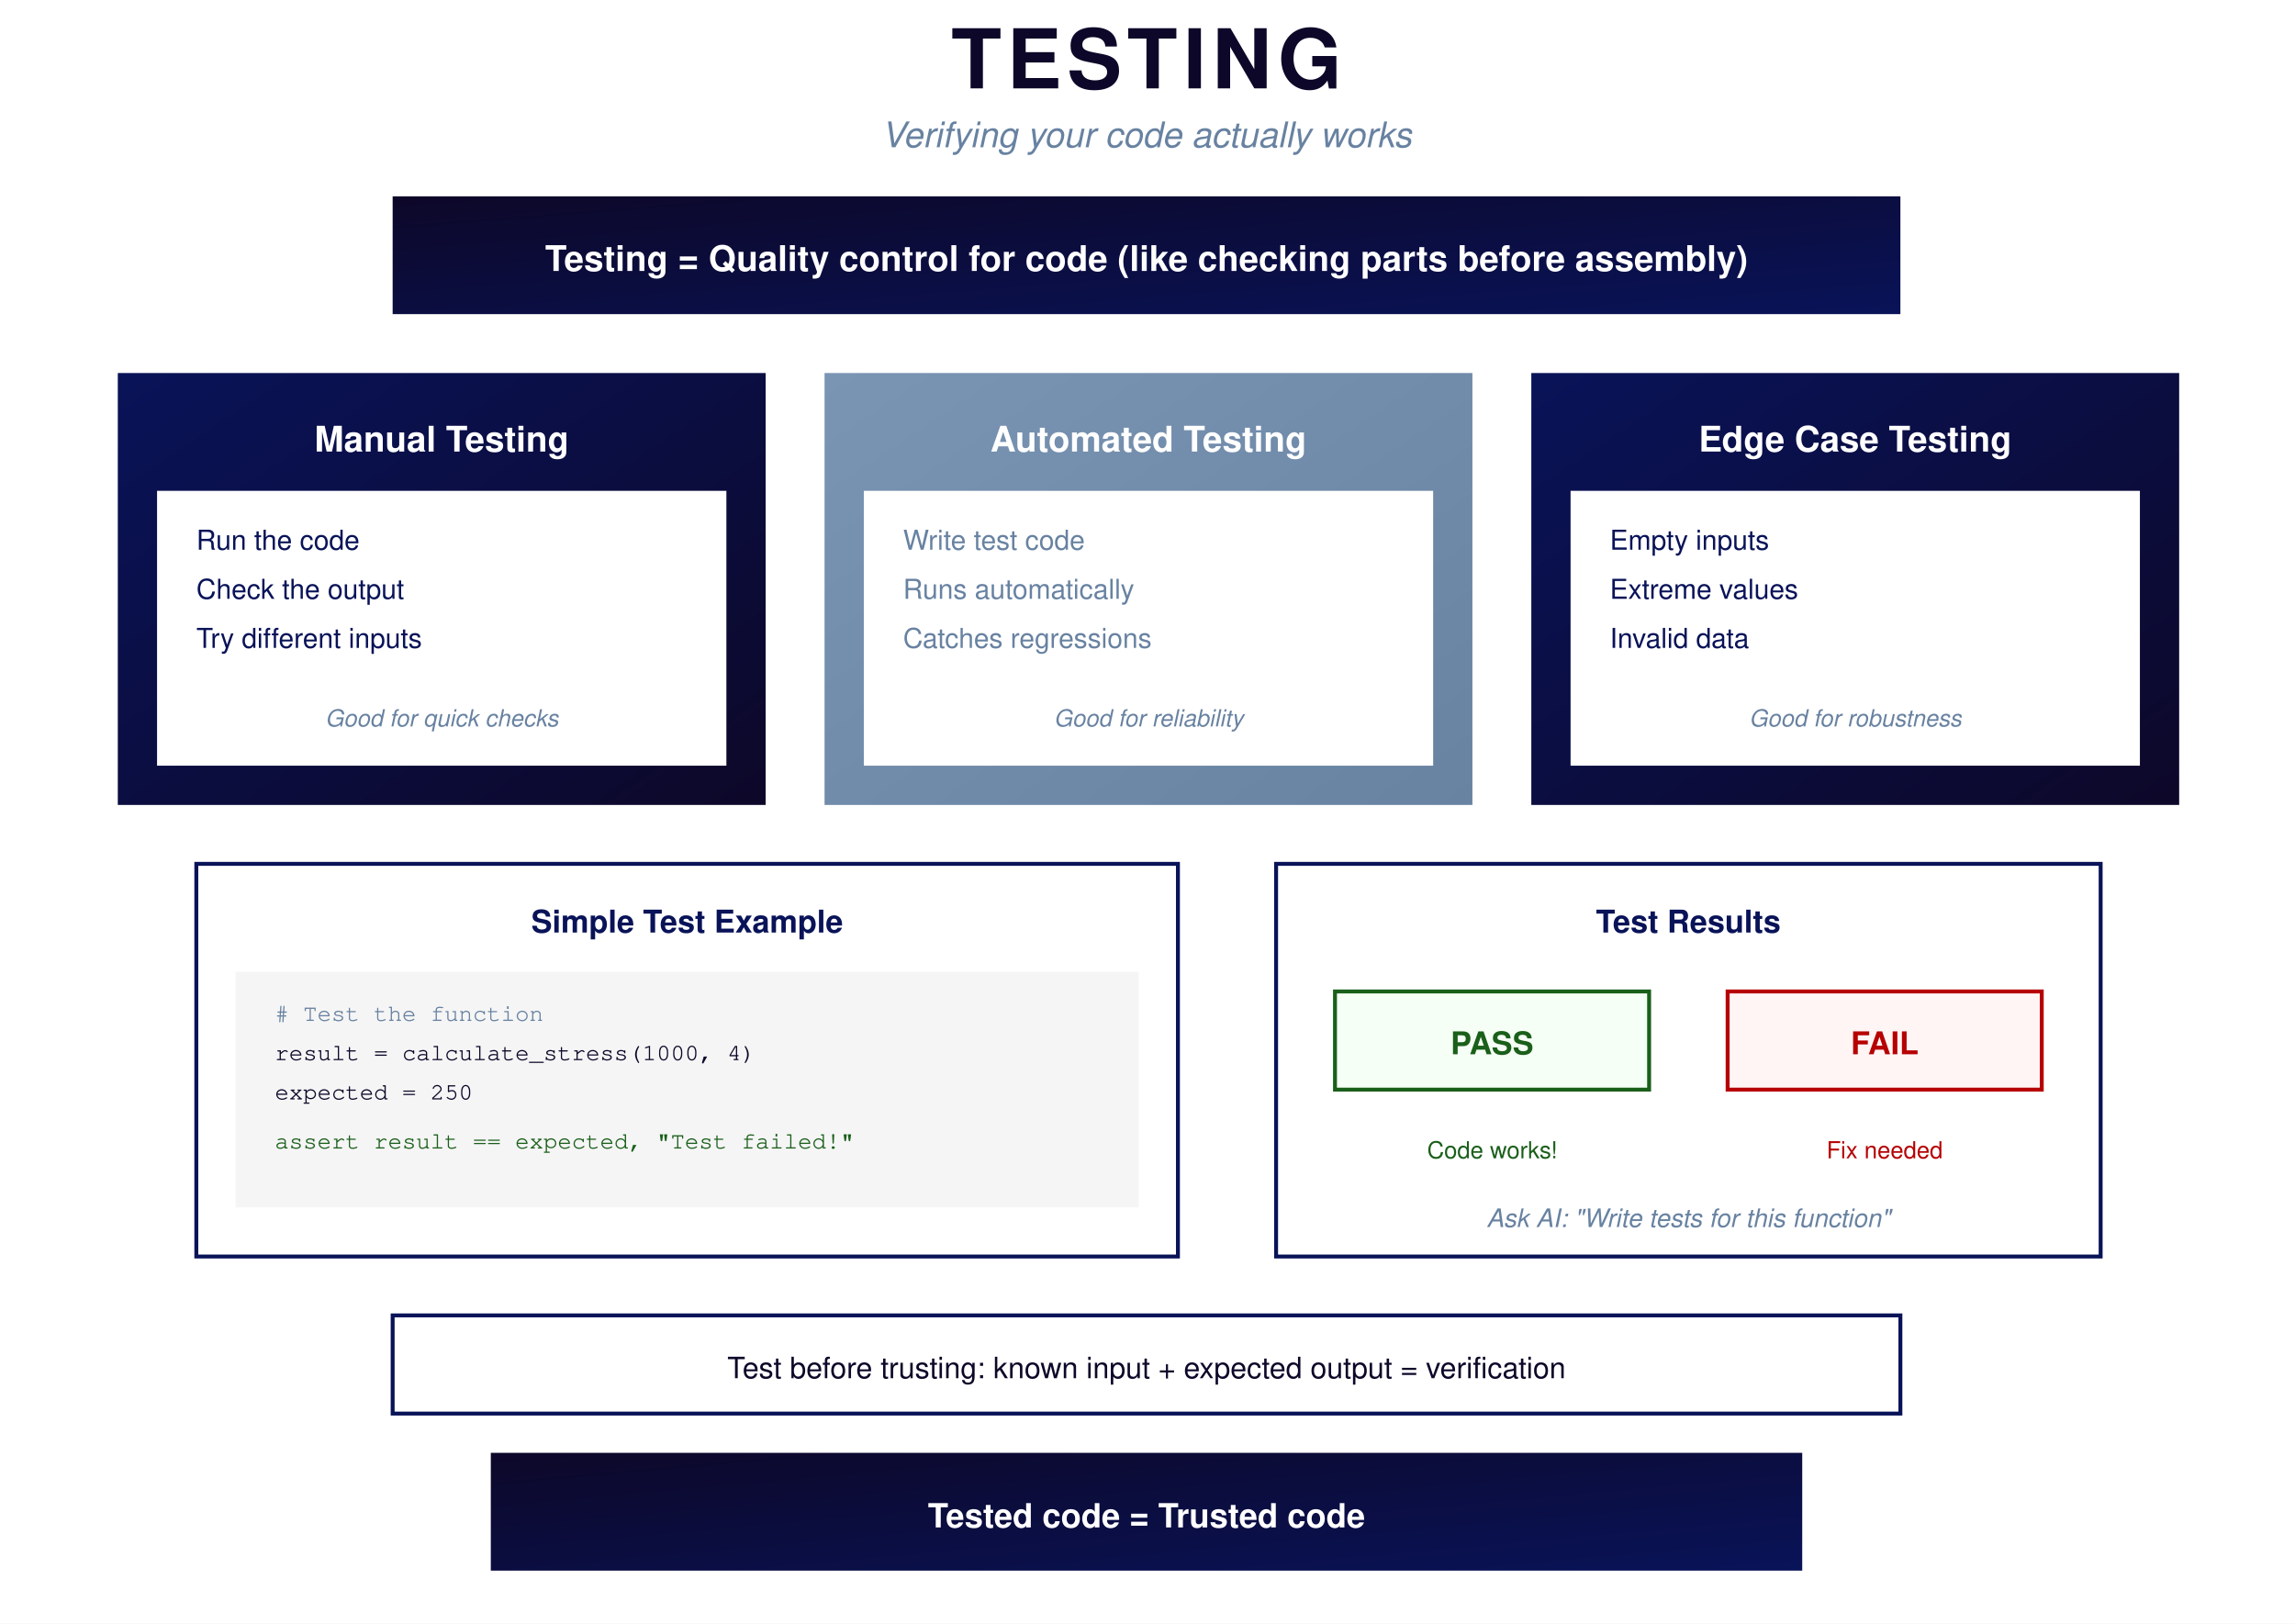
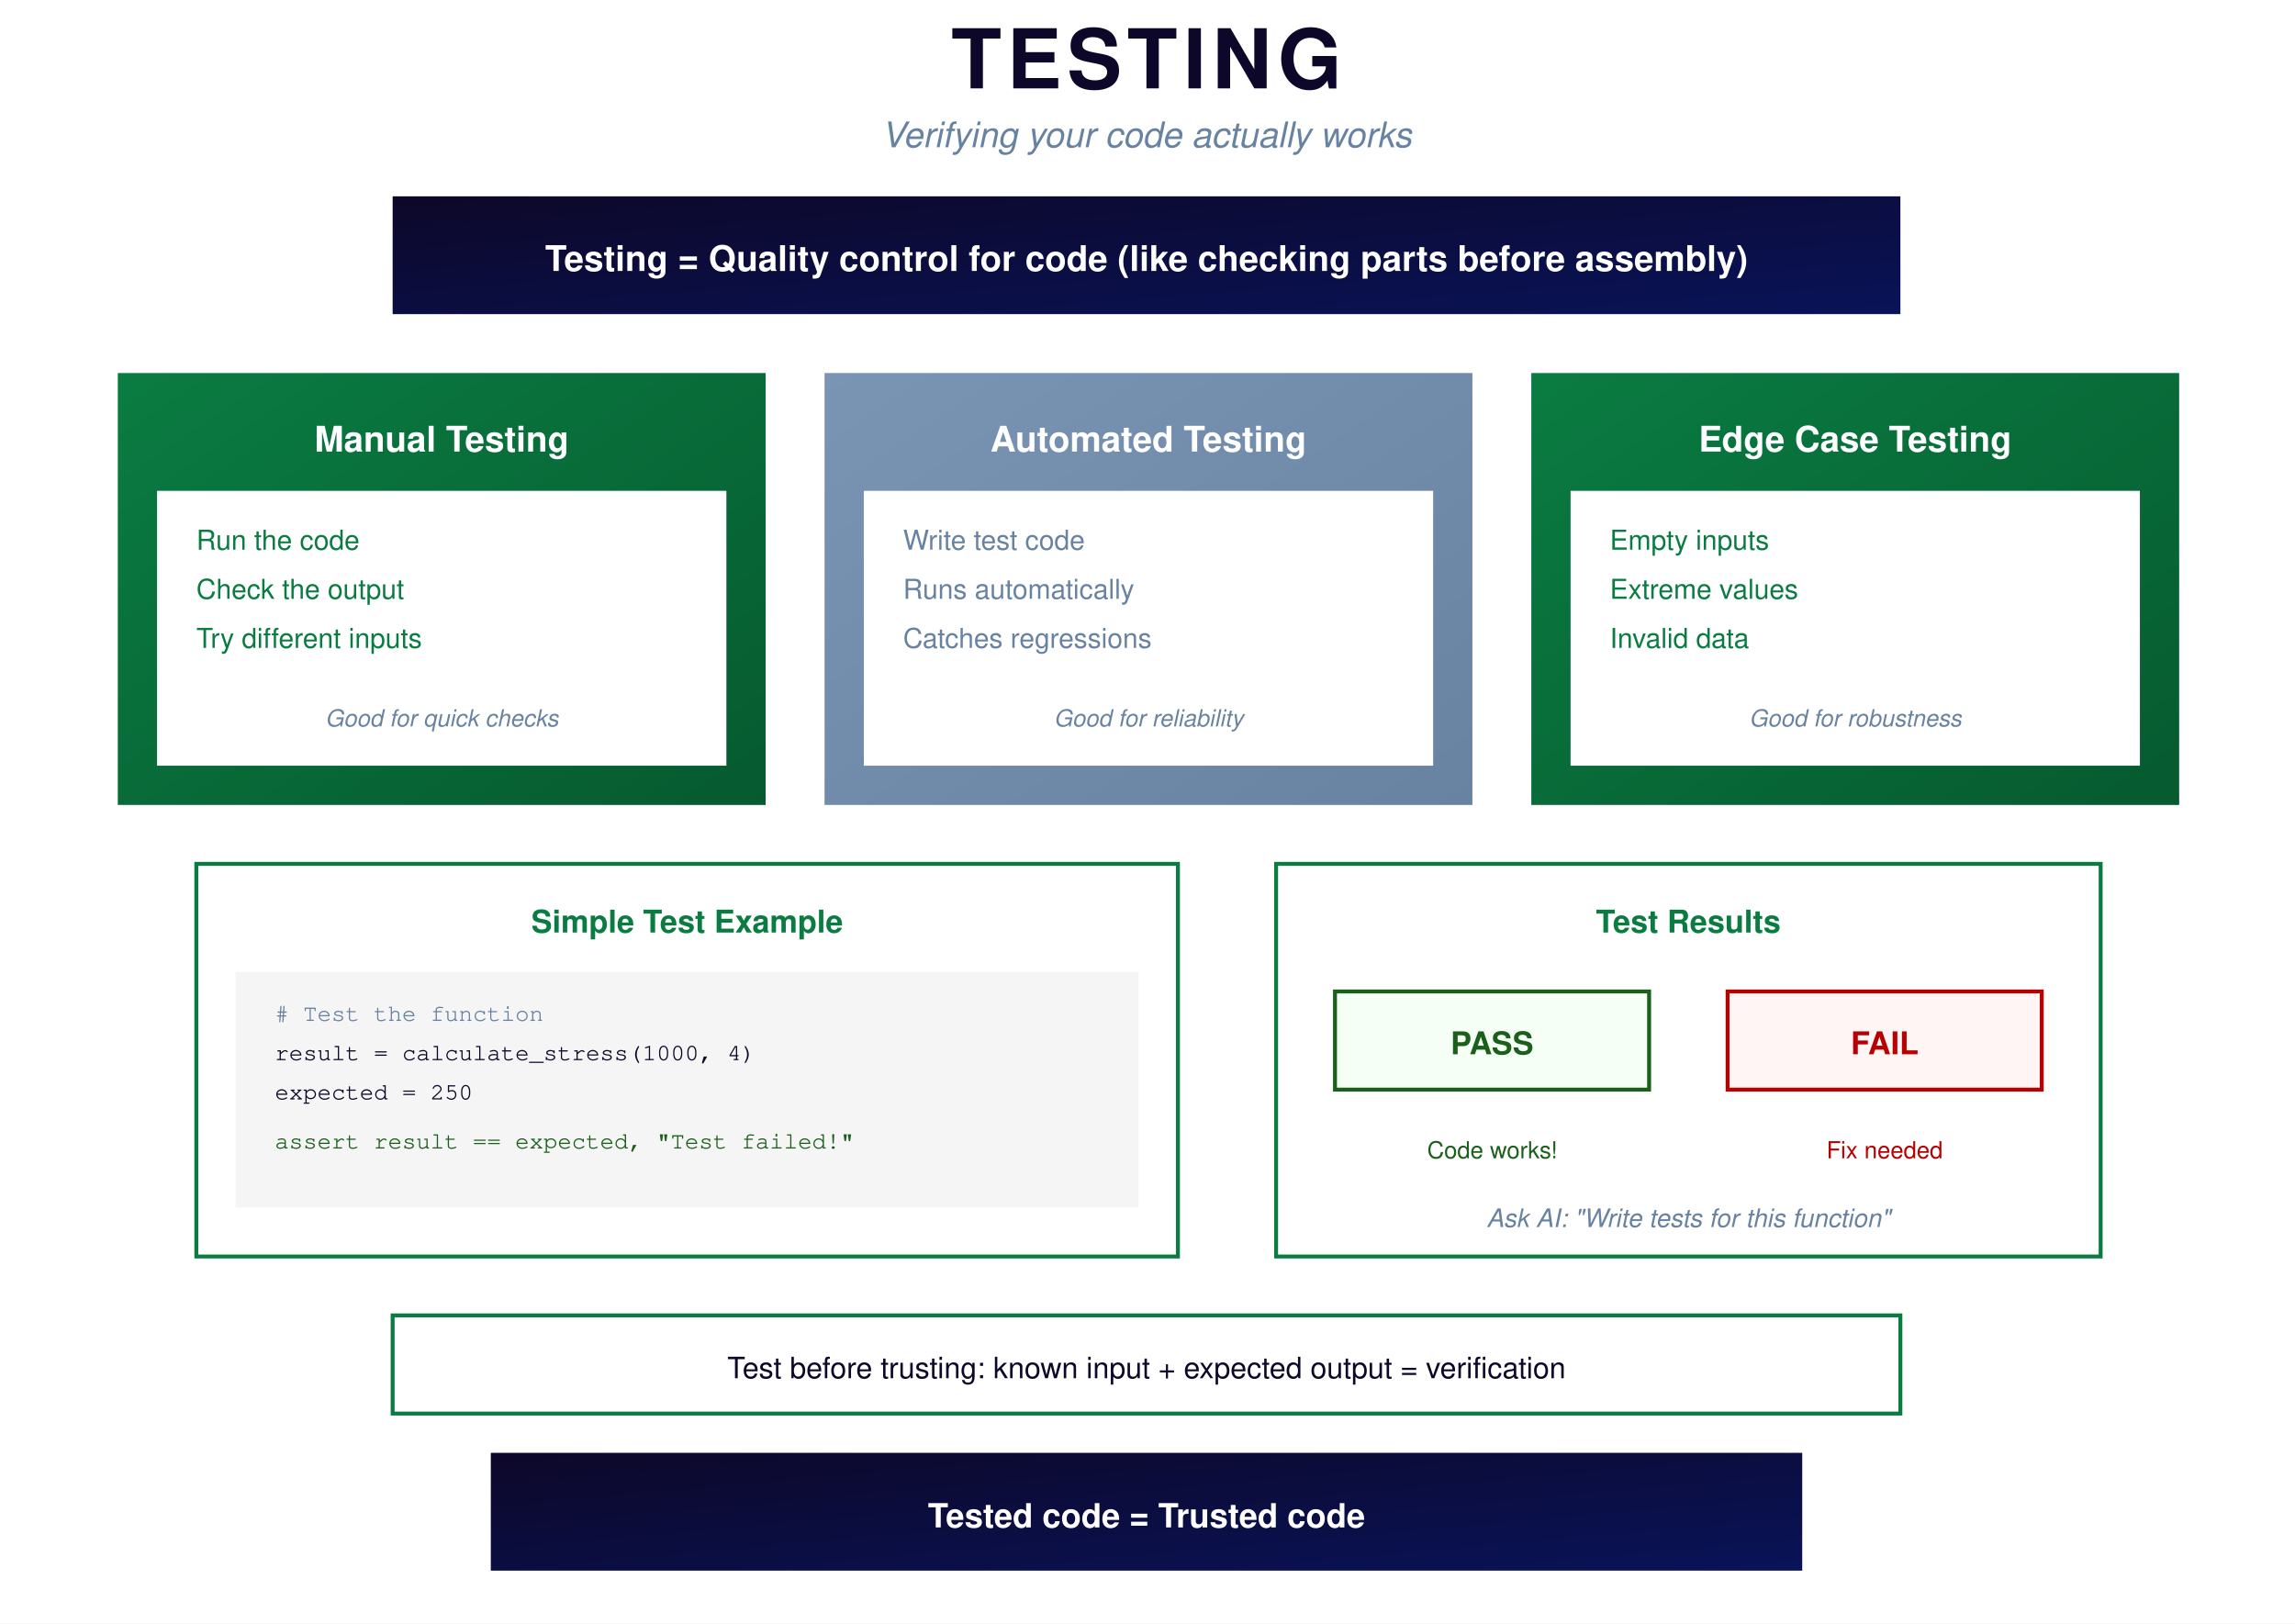
<svg xmlns="http://www.w3.org/2000/svg" viewBox="0 0 1169 827" width="1169" height="827">
  <defs>
+     <linearGradient id="goodGreen" x1="0%" y1="0%" x2="100%" y2="100%">
+       <stop offset="0%" style="stop-color:#0a7c42" />
+       <stop offset="100%" style="stop-color:#065a2f" />
+     </linearGradient>
+     <linearGradient id="badRed" x1="0%" y1="0%" x2="100%" y2="100%">
+       <stop offset="0%" style="stop-color:#b60002" />
+       <stop offset="100%" style="stop-color:#690308" />
+     </linearGradient>
    <linearGradient id="deepBlue" x1="0%" y1="0%" x2="100%" y2="100%">
      <stop offset="0%" style="stop-color:#091358" />
      <stop offset="100%" style="stop-color:#0d0829" />
    </linearGradient>
-     <linearGradient id="brightRed" x1="0%" y1="0%" x2="100%" y2="100%">
-       <stop offset="0%" style="stop-color:#b60002" />
-       <stop offset="100%" style="stop-color:#690308" />
+     <linearGradient id="aiPurple" x1="0%" y1="0%" x2="100%" y2="100%">
+       <stop offset="0%" style="stop-color:#6b21a8" />
+       <stop offset="100%" style="stop-color:#4c1d6d" />
    </linearGradient>
    <linearGradient id="steelBlue" x1="0%" y1="0%" x2="100%" y2="100%">
      <stop offset="0%" style="stop-color:#7a94b3" />
      <stop offset="100%" style="stop-color:#6882a1" />
    </linearGradient>
    <linearGradient id="darkNavy" x1="0%" y1="0%" x2="100%" y2="100%">
      <stop offset="0%" style="stop-color:#0d0829" />
      <stop offset="100%" style="stop-color:#091358" />
    </linearGradient>
-     <linearGradient id="greenGrad" x1="0%" y1="0%" x2="100%" y2="100%">
-       <stop offset="0%" style="stop-color:#1a5f1a" />
-       <stop offset="100%" style="stop-color:#0d3d0d" />
-     </linearGradient>
  </defs>
  <rect width="1169" height="827" fill="#ffffff" />
  <text x="584" y="45" font-family="Helvetica, Arial, sans-serif" font-size="42" font-weight="bold" fill="#0d0829" text-anchor="middle" letter-spacing="3">TESTING</text>
  <text x="584" y="75" font-family="Helvetica, Arial, sans-serif" font-size="18" fill="#6882a1" text-anchor="middle" font-style="italic">Verifying your code actually works</text>
  <rect x="200" y="100" width="768" height="60" fill="url(#darkNavy)" />
  <text x="584" y="138" font-family="Helvetica, Arial, sans-serif" font-size="18" font-weight="bold" fill="#ffffff" text-anchor="middle">Testing = Quality control for code (like checking parts before assembly)</text>
-   <rect x="60" y="190" width="330" height="220" fill="url(#deepBlue)" />
+   <rect x="60" y="190" width="330" height="220" fill="url(#goodGreen)" />
  <text x="225" y="230" font-family="Helvetica, Arial, sans-serif" font-size="18" font-weight="bold" fill="#ffffff" text-anchor="middle">Manual Testing</text>
  <rect x="80" y="250" width="290" height="140" fill="#ffffff" />
-   <text x="100" y="280" font-family="Helvetica, Arial, sans-serif" font-size="14" fill="#091358">Run the code</text>
-   <text x="100" y="305" font-family="Helvetica, Arial, sans-serif" font-size="14" fill="#091358">Check the output</text>
-   <text x="100" y="330" font-family="Helvetica, Arial, sans-serif" font-size="14" fill="#091358">Try different inputs</text>
+   <text x="100" y="280" font-family="Helvetica, Arial, sans-serif" font-size="14" fill="#0a7c42">Run the code</text>
+   <text x="100" y="305" font-family="Helvetica, Arial, sans-serif" font-size="14" fill="#0a7c42">Check the output</text>
+   <text x="100" y="330" font-family="Helvetica, Arial, sans-serif" font-size="14" fill="#0a7c42">Try different inputs</text>
  <text x="225" y="370" font-family="Helvetica, Arial, sans-serif" font-size="12" fill="#6882a1" text-anchor="middle" font-style="italic">Good for quick checks</text>
  <rect x="420" y="190" width="330" height="220" fill="url(#steelBlue)" />
  <text x="585" y="230" font-family="Helvetica, Arial, sans-serif" font-size="18" font-weight="bold" fill="#ffffff" text-anchor="middle">Automated Testing</text>
  <rect x="440" y="250" width="290" height="140" fill="#ffffff" />
  <text x="460" y="280" font-family="Helvetica, Arial, sans-serif" font-size="14" fill="#6882a1">Write test code</text>
  <text x="460" y="305" font-family="Helvetica, Arial, sans-serif" font-size="14" fill="#6882a1">Runs automatically</text>
  <text x="460" y="330" font-family="Helvetica, Arial, sans-serif" font-size="14" fill="#6882a1">Catches regressions</text>
  <text x="585" y="370" font-family="Helvetica, Arial, sans-serif" font-size="12" fill="#6882a1" text-anchor="middle" font-style="italic">Good for reliability</text>
-   <rect x="780" y="190" width="330" height="220" fill="url(#deepBlue)" />
+   <rect x="780" y="190" width="330" height="220" fill="url(#goodGreen)" />
  <text x="945" y="230" font-family="Helvetica, Arial, sans-serif" font-size="18" font-weight="bold" fill="#ffffff" text-anchor="middle">Edge Case Testing</text>
  <rect x="800" y="250" width="290" height="140" fill="#ffffff" />
-   <text x="820" y="280" font-family="Helvetica, Arial, sans-serif" font-size="14" fill="#091358">Empty inputs</text>
-   <text x="820" y="305" font-family="Helvetica, Arial, sans-serif" font-size="14" fill="#091358">Extreme values</text>
-   <text x="820" y="330" font-family="Helvetica, Arial, sans-serif" font-size="14" fill="#091358">Invalid data</text>
+   <text x="820" y="280" font-family="Helvetica, Arial, sans-serif" font-size="14" fill="#0a7c42">Empty inputs</text>
+   <text x="820" y="305" font-family="Helvetica, Arial, sans-serif" font-size="14" fill="#0a7c42">Extreme values</text>
+   <text x="820" y="330" font-family="Helvetica, Arial, sans-serif" font-size="14" fill="#0a7c42">Invalid data</text>
  <text x="945" y="370" font-family="Helvetica, Arial, sans-serif" font-size="12" fill="#6882a1" text-anchor="middle" font-style="italic">Good for robustness</text>
-   <rect x="100" y="440" width="500" height="200" fill="#ffffff" stroke="#091358" stroke-width="2" />
-   <text x="350" y="475" font-family="Helvetica, Arial, sans-serif" font-size="16" font-weight="bold" fill="#091358" text-anchor="middle">Simple Test Example</text>
+   <rect x="100" y="440" width="500" height="200" fill="#ffffff" stroke="#0a7c42" stroke-width="2" />
+   <text x="350" y="475" font-family="Helvetica, Arial, sans-serif" font-size="16" font-weight="bold" fill="#0a7c42" text-anchor="middle">Simple Test Example</text>
  <rect x="120" y="495" width="460" height="120" fill="#f5f5f5" />
  <text x="140" y="520" font-family="Courier, monospace" font-size="12" fill="#6882a1"># Test the function</text>
  <text x="140" y="540" font-family="Courier, monospace" font-size="12" fill="#0d0829">result = calculate_stress(1000, 4)</text>
  <text x="140" y="560" font-family="Courier, monospace" font-size="12" fill="#0d0829">expected = 250</text>
  <text x="140" y="585" font-family="Courier, monospace" font-size="12" fill="#1a5f1a">assert result == expected, "Test failed!"</text>
-   <rect x="650" y="440" width="420" height="200" fill="#ffffff" stroke="#091358" stroke-width="2" />
-   <text x="860" y="475" font-family="Helvetica, Arial, sans-serif" font-size="16" font-weight="bold" fill="#091358" text-anchor="middle">Test Results</text>
+   <rect x="650" y="440" width="420" height="200" fill="#ffffff" stroke="#0a7c42" stroke-width="2" />
+   <text x="860" y="475" font-family="Helvetica, Arial, sans-serif" font-size="16" font-weight="bold" fill="#0a7c42" text-anchor="middle">Test Results</text>
  <rect x="680" y="505" width="160" height="50" fill="#f5fff5" stroke="#1a5f1a" stroke-width="2" />
  <text x="760" y="537" font-family="Helvetica, Arial, sans-serif" font-size="16" font-weight="bold" fill="#1a5f1a" text-anchor="middle">PASS</text>
  <rect x="880" y="505" width="160" height="50" fill="#fff5f5" stroke="#b60002" stroke-width="2" />
  <text x="960" y="537" font-family="Helvetica, Arial, sans-serif" font-size="16" font-weight="bold" fill="#b60002" text-anchor="middle">FAIL</text>
  <text x="760" y="590" font-family="Helvetica, Arial, sans-serif" font-size="12" fill="#1a5f1a" text-anchor="middle">Code works!</text>
  <text x="960" y="590" font-family="Helvetica, Arial, sans-serif" font-size="12" fill="#b60002" text-anchor="middle">Fix needed</text>
  <text x="860" y="625" font-family="Helvetica, Arial, sans-serif" font-size="13" fill="#6882a1" text-anchor="middle" font-style="italic">Ask AI: "Write tests for this function"</text>
-   <rect x="200" y="670" width="768" height="50" fill="#ffffff" stroke="#091358" stroke-width="2" />
+   <rect x="200" y="670" width="768" height="50" fill="#ffffff" stroke="#0a7c42" stroke-width="2" />
  <text x="584" y="702" font-family="Helvetica, Arial, sans-serif" font-size="15" fill="#0d0829" text-anchor="middle">Test before trusting: known input + expected output = verification</text>
  <rect x="250" y="740" width="668" height="60" fill="url(#darkNavy)" />
  <text x="584" y="778" font-family="Helvetica, Arial, sans-serif" font-size="17" font-weight="bold" fill="#ffffff" text-anchor="middle">Tested code = Trusted code</text>
</svg>
